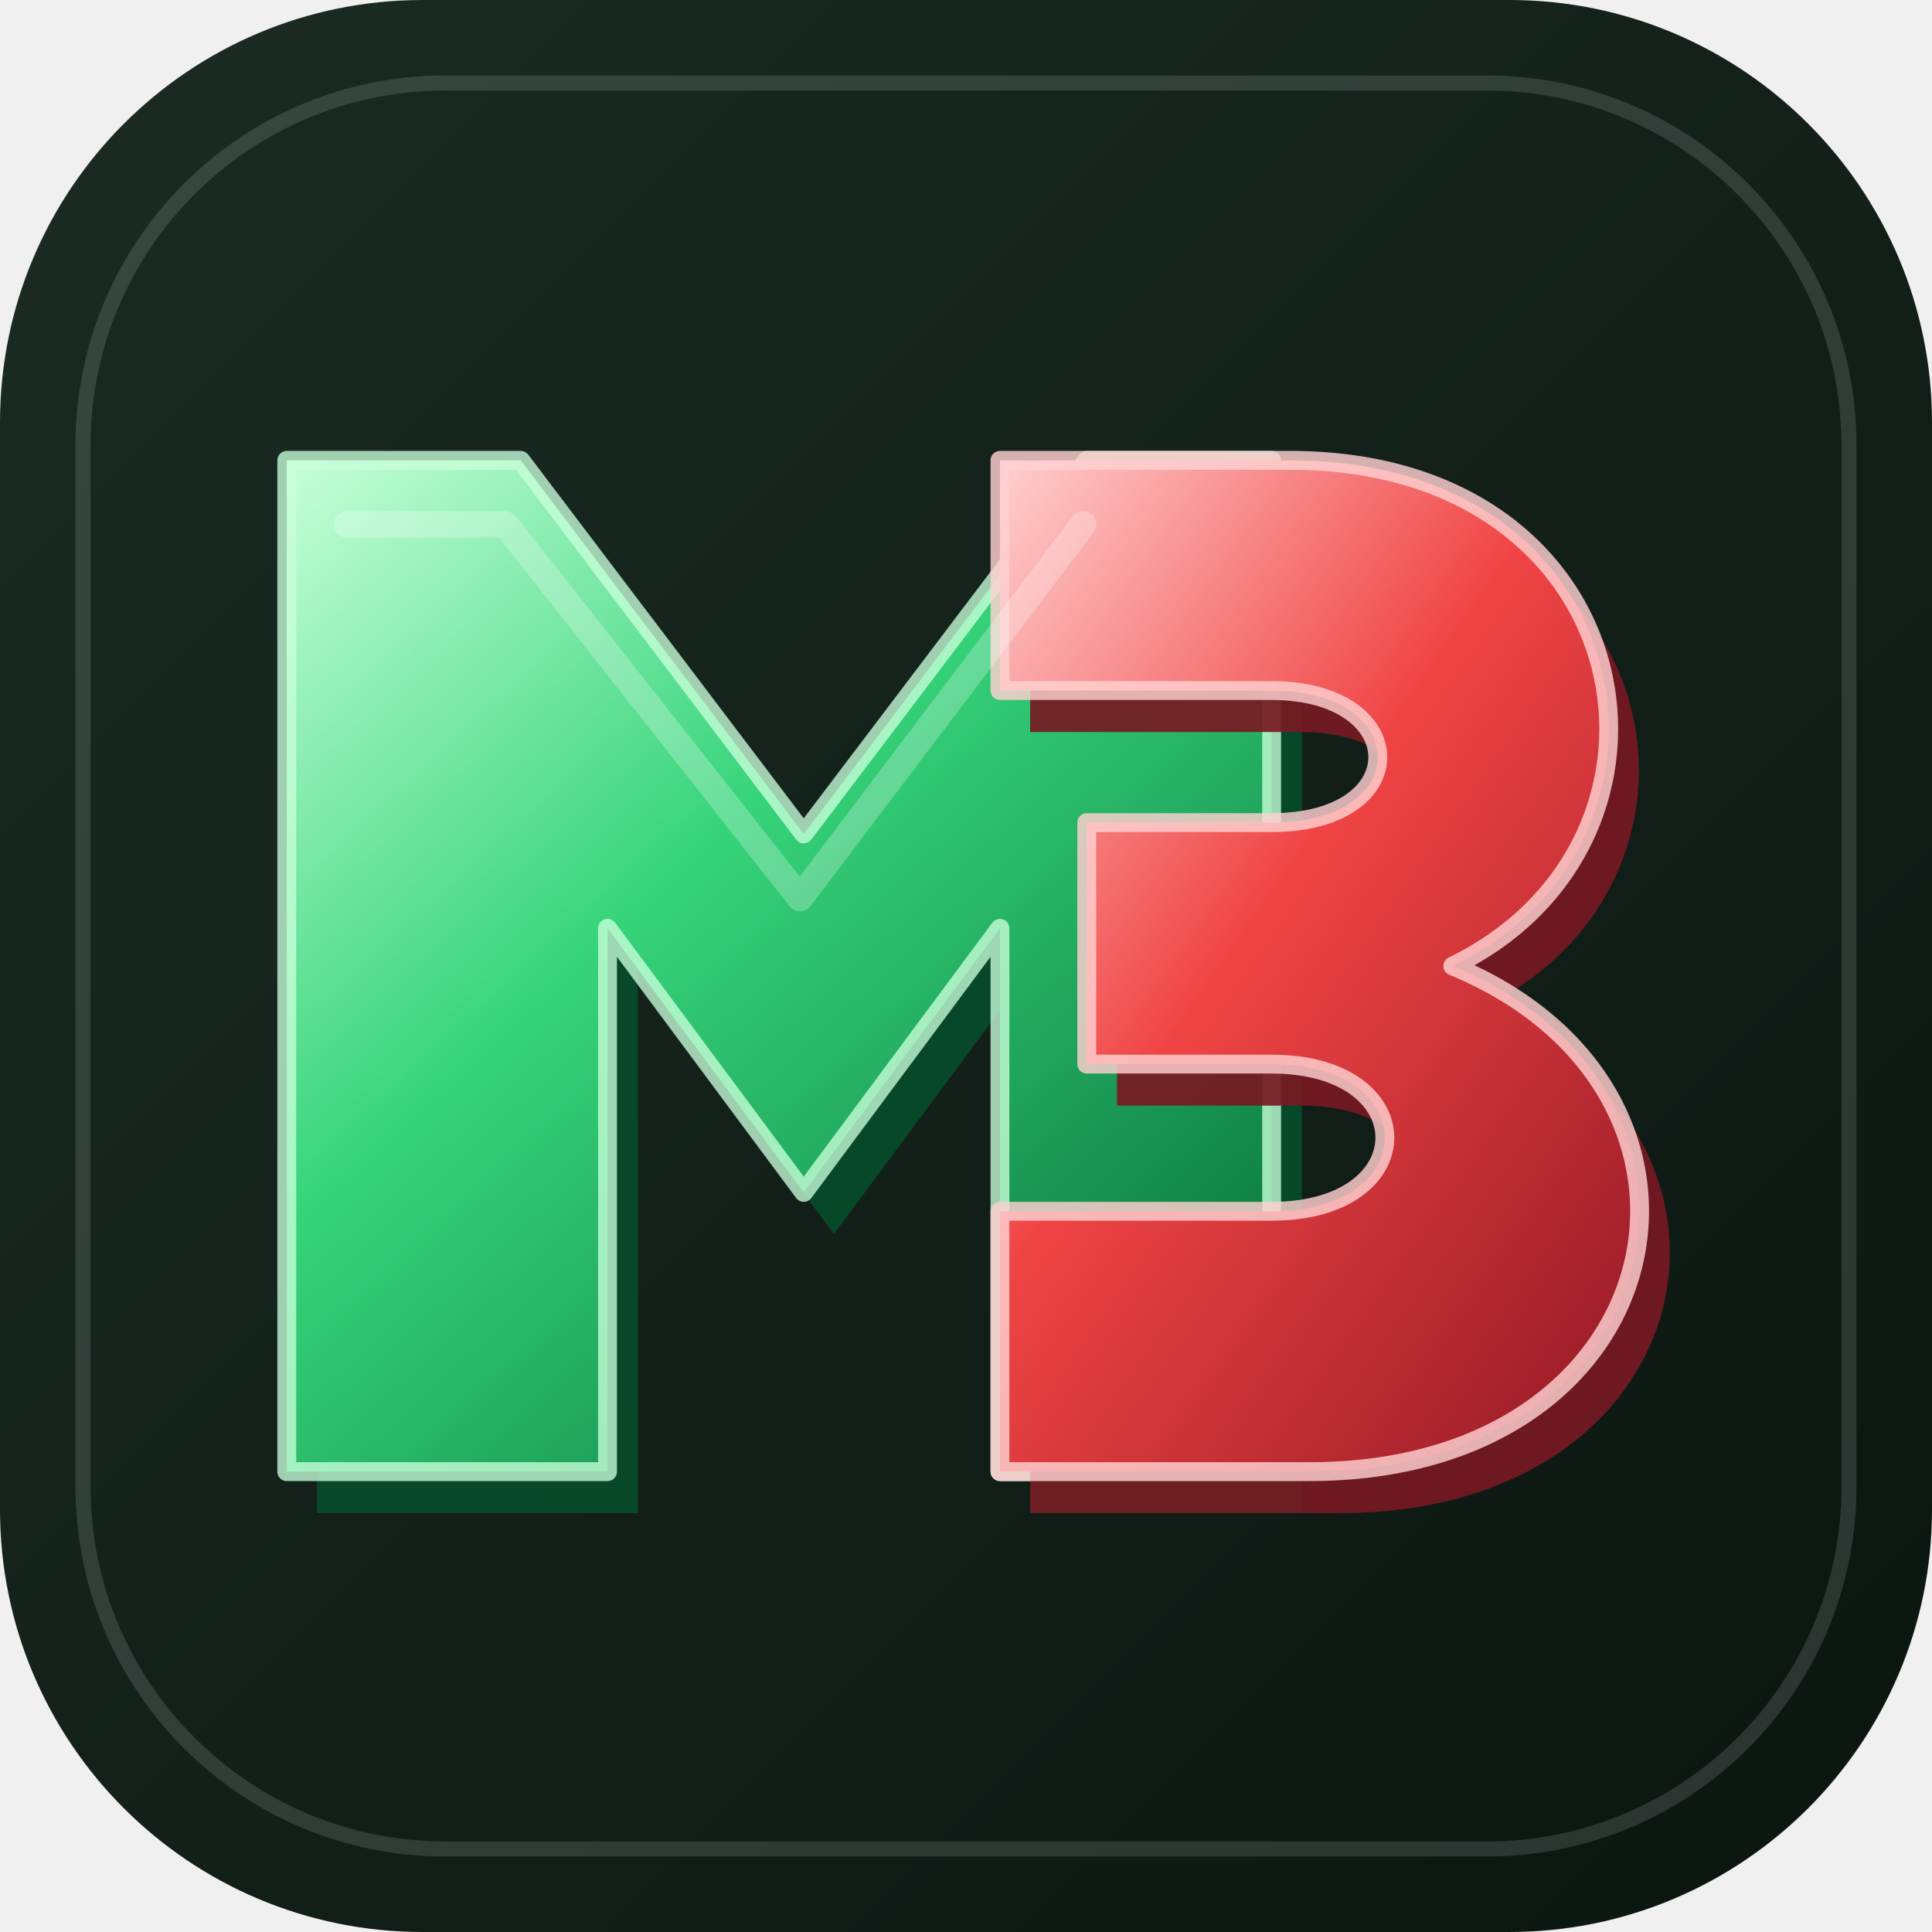
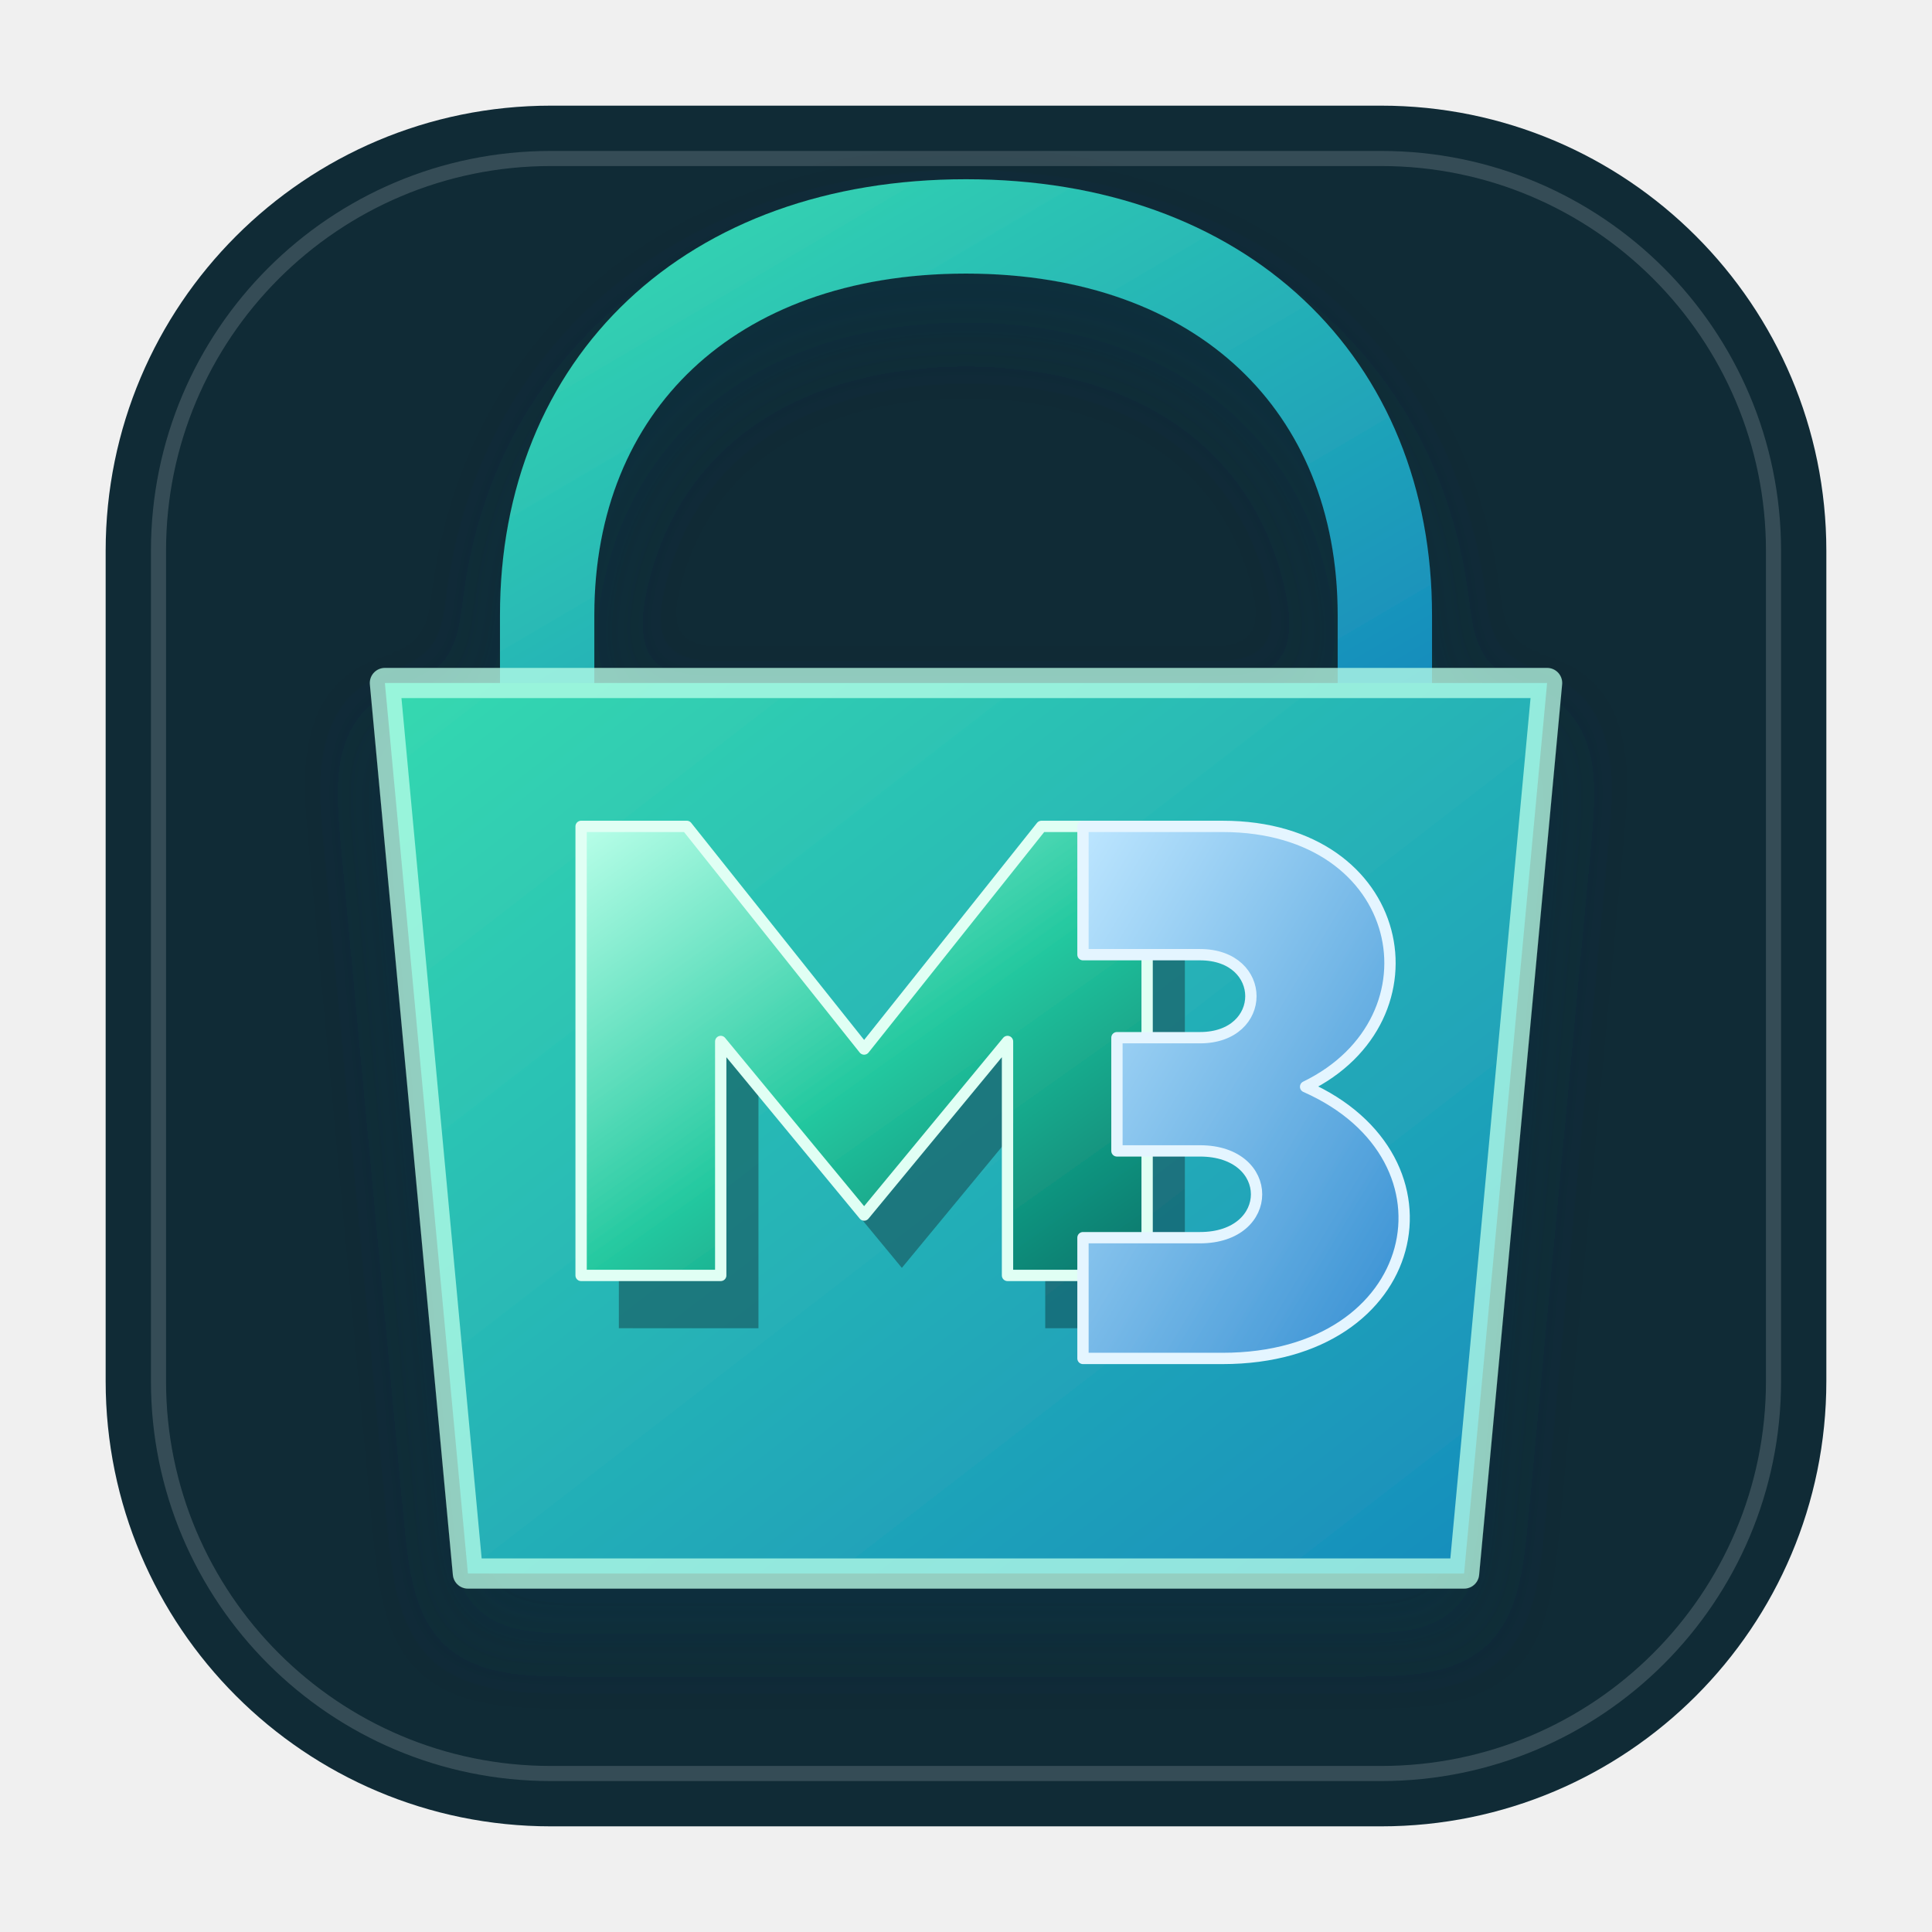
- <svg xmlns="http://www.w3.org/2000/svg" viewBox="0 0 512 512">
+ <svg xmlns="http://www.w3.org/2000/svg" viewBox="0 0 512 512" role="img" aria-label="MINABYB shopping logo">
  <defs>
-     <linearGradient id="bg" x1="0" y1="0" x2="1" y2="1">
-       <stop offset="0" stop-color="#1b2c24" />
-       <stop offset="1" stop-color="#0b1510" />
+     <linearGradient id="bag" x1="0" y1="0" x2="1" y2="1">
+       <stop stop-color="#35D9B0" />
+       <stop offset="1" stop-color="#168BBD" />
    </linearGradient>
-     <linearGradient id="green" x1="0" y1="0" x2=".9" y2="1">
-       <stop offset="0" stop-color="#c8ffda" />
-       <stop offset=".42" stop-color="#36d47a" />
-       <stop offset="1" stop-color="#08713a" />
+     <linearGradient id="mint" x1="0" y1="0" x2="0.9" y2="1">
+       <stop stop-color="#B9FFE9" />
+       <stop offset=".55" stop-color="#25C9A0" />
+       <stop offset="1" stop-color="#087C70" />
    </linearGradient>
-     <linearGradient id="red" x1="0" y1="0" x2=".9" y2="1">
-       <stop offset="0" stop-color="#ffd0d0" />
-       <stop offset=".45" stop-color="#f04444" />
-       <stop offset="1" stop-color="#981b27" />
+     <linearGradient id="blue" x1="0" y1="0" x2="1" y2="1">
+       <stop stop-color="#BDE6FF" />
+       <stop offset="1" stop-color="#328DD1" />
    </linearGradient>
+     <filter id="shadow" x="-30%" y="-30%" width="160%" height="170%">
+       <feDropShadow dx="0" dy="13" stdDeviation="12" flood-color="#17465B" flood-opacity=".24" />
+     </filter>
  </defs>
-   <rect width="512" height="512" rx="112" fill="url(#bg)" />
-   <rect x="22" y="22" width="468" height="468" rx="96" fill="none" stroke="#fff" stroke-opacity=".13" stroke-width="4" />
-   <path d="M76 390V122h62l75 99 75-99h49v268h-72V246l-52 70-52-70v144z" fill="#064d2b" opacity=".9" transform="translate(8 11)" />
-   <path d="M76 390V122h62l75 99 75-99h49v268h-72V246l-52 70-52-70v144z" fill="url(#green)" stroke="#c8ffda" stroke-opacity=".78" stroke-width="5" stroke-linejoin="round" />
-   <path d="M265 122h77c94 0 111 101 43 134 80 33 60 134-38 134h-82v-69h72c40 0 40-39 0-39h-49v-64h49c38 0 37-35 0-35h-72z" fill="#761923" opacity=".92" transform="translate(8 11)" />
-   <path d="M265 122h77c94 0 111 101 43 134 80 33 60 134-38 134h-82v-69h72c40 0 40-39 0-39h-49v-64h49c38 0 37-35 0-35h-72z" fill="url(#red)" stroke="#ffd0d0" stroke-opacity=".82" stroke-width="5" stroke-linejoin="round" />
-   <path d="M92 139h42l78 99 75-99" fill="none" stroke="#fff" stroke-opacity=".25" stroke-width="7" stroke-linecap="round" stroke-linejoin="round" />
+   <rect x="28" y="28" width="456" height="456" rx="118" fill="#102B36" />
+   <rect x="42" y="42" width="428" height="428" rx="104" fill="none" stroke="#FFFFFF" stroke-opacity=".16" stroke-width="4" />
+   <g filter="url(#shadow)">
+     <path d="M145 191v-28c0-61 43-103 111-103s111 42 111 103v28" fill="none" stroke="url(#bag)" stroke-width="25" stroke-linecap="round" />
+     <path d="M102 181h308l-22 236H124z" fill="url(#bag)" stroke="#B9FFE9" stroke-opacity=".75" stroke-width="8" stroke-linejoin="round" />
+     <path d="M159 345V226h28l47 59 47-59h28v119h-37v-62l-38 46-38-46v62z" fill="#123E45" opacity=".5" transform="translate(5 7)" />
+     <path d="M154 338V219h28l47 59 47-59h28v119h-37v-62l-38 46-38-46v62z" fill="url(#mint)" stroke="#E0FFF4" stroke-width="3" stroke-linejoin="round" />
+     <path d="M287 219h37c49 0 59 51 22 69 43 19 31 72-22 72h-37v-32h31c20 0 20-23 0-23h-22v-30h22c18 0 18-22 0-22h-31z" fill="url(#blue)" stroke="#E4F5FF" stroke-width="3" stroke-linejoin="round" />
+   </g>
</svg>
